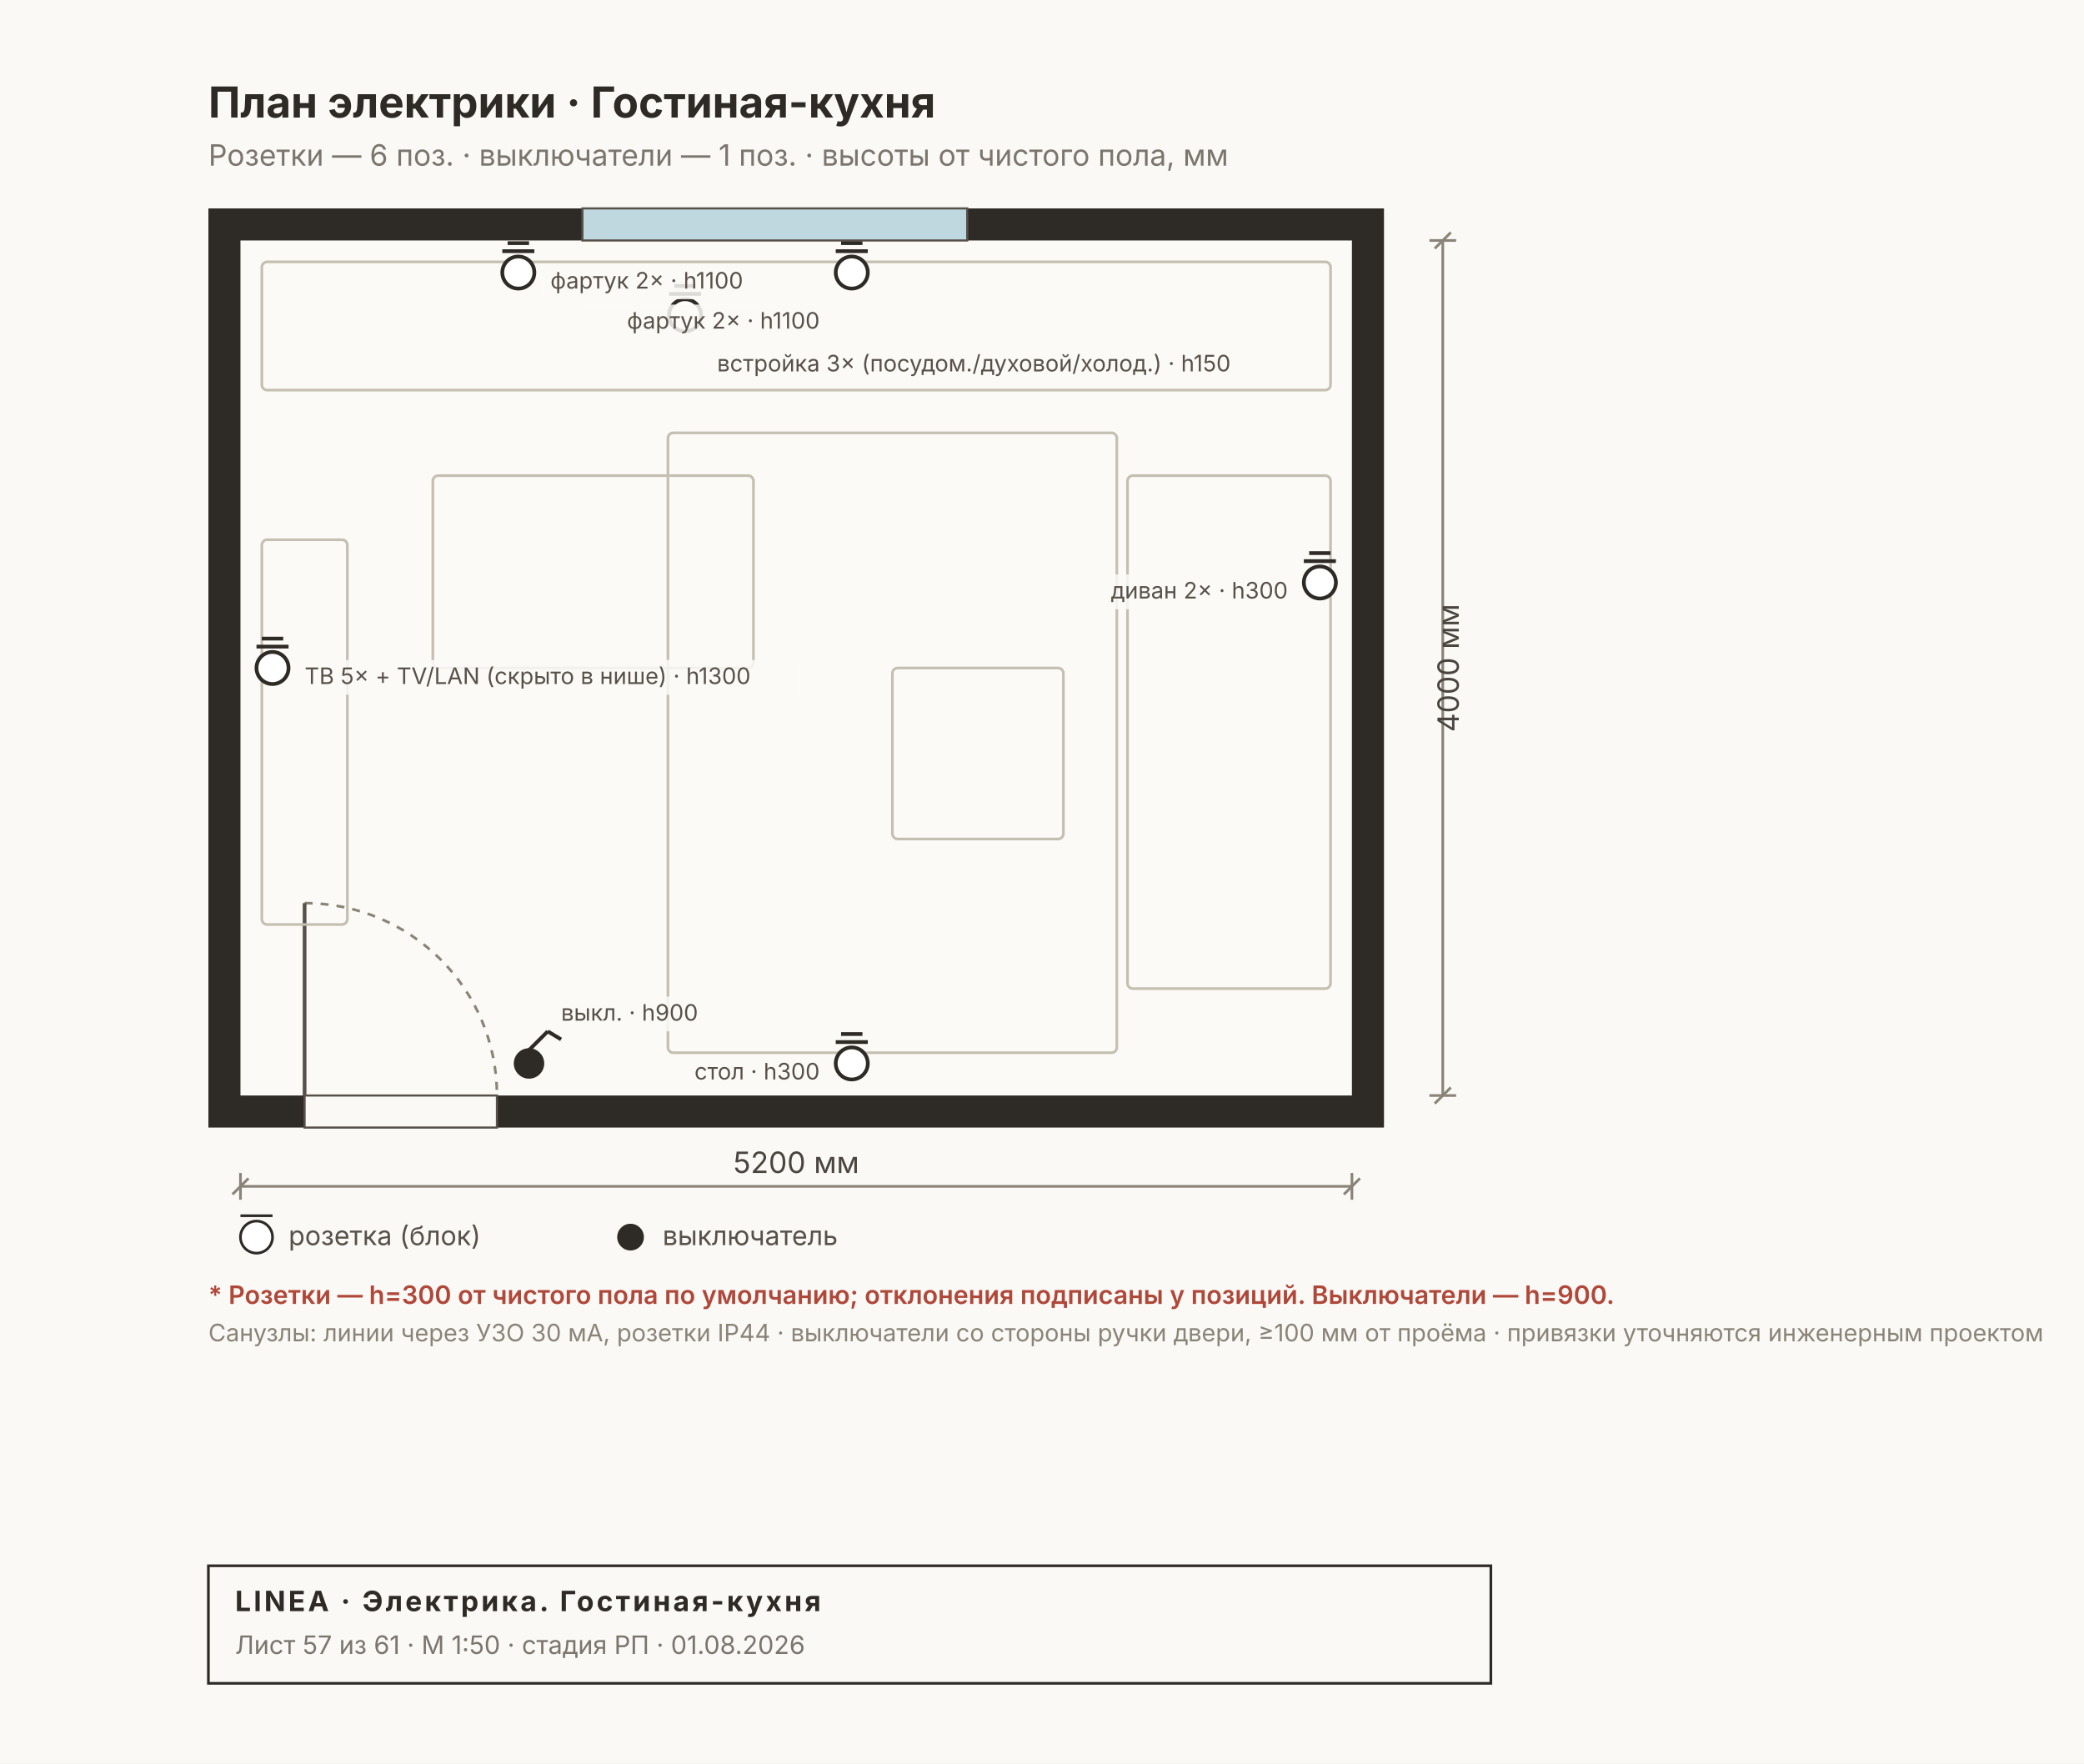
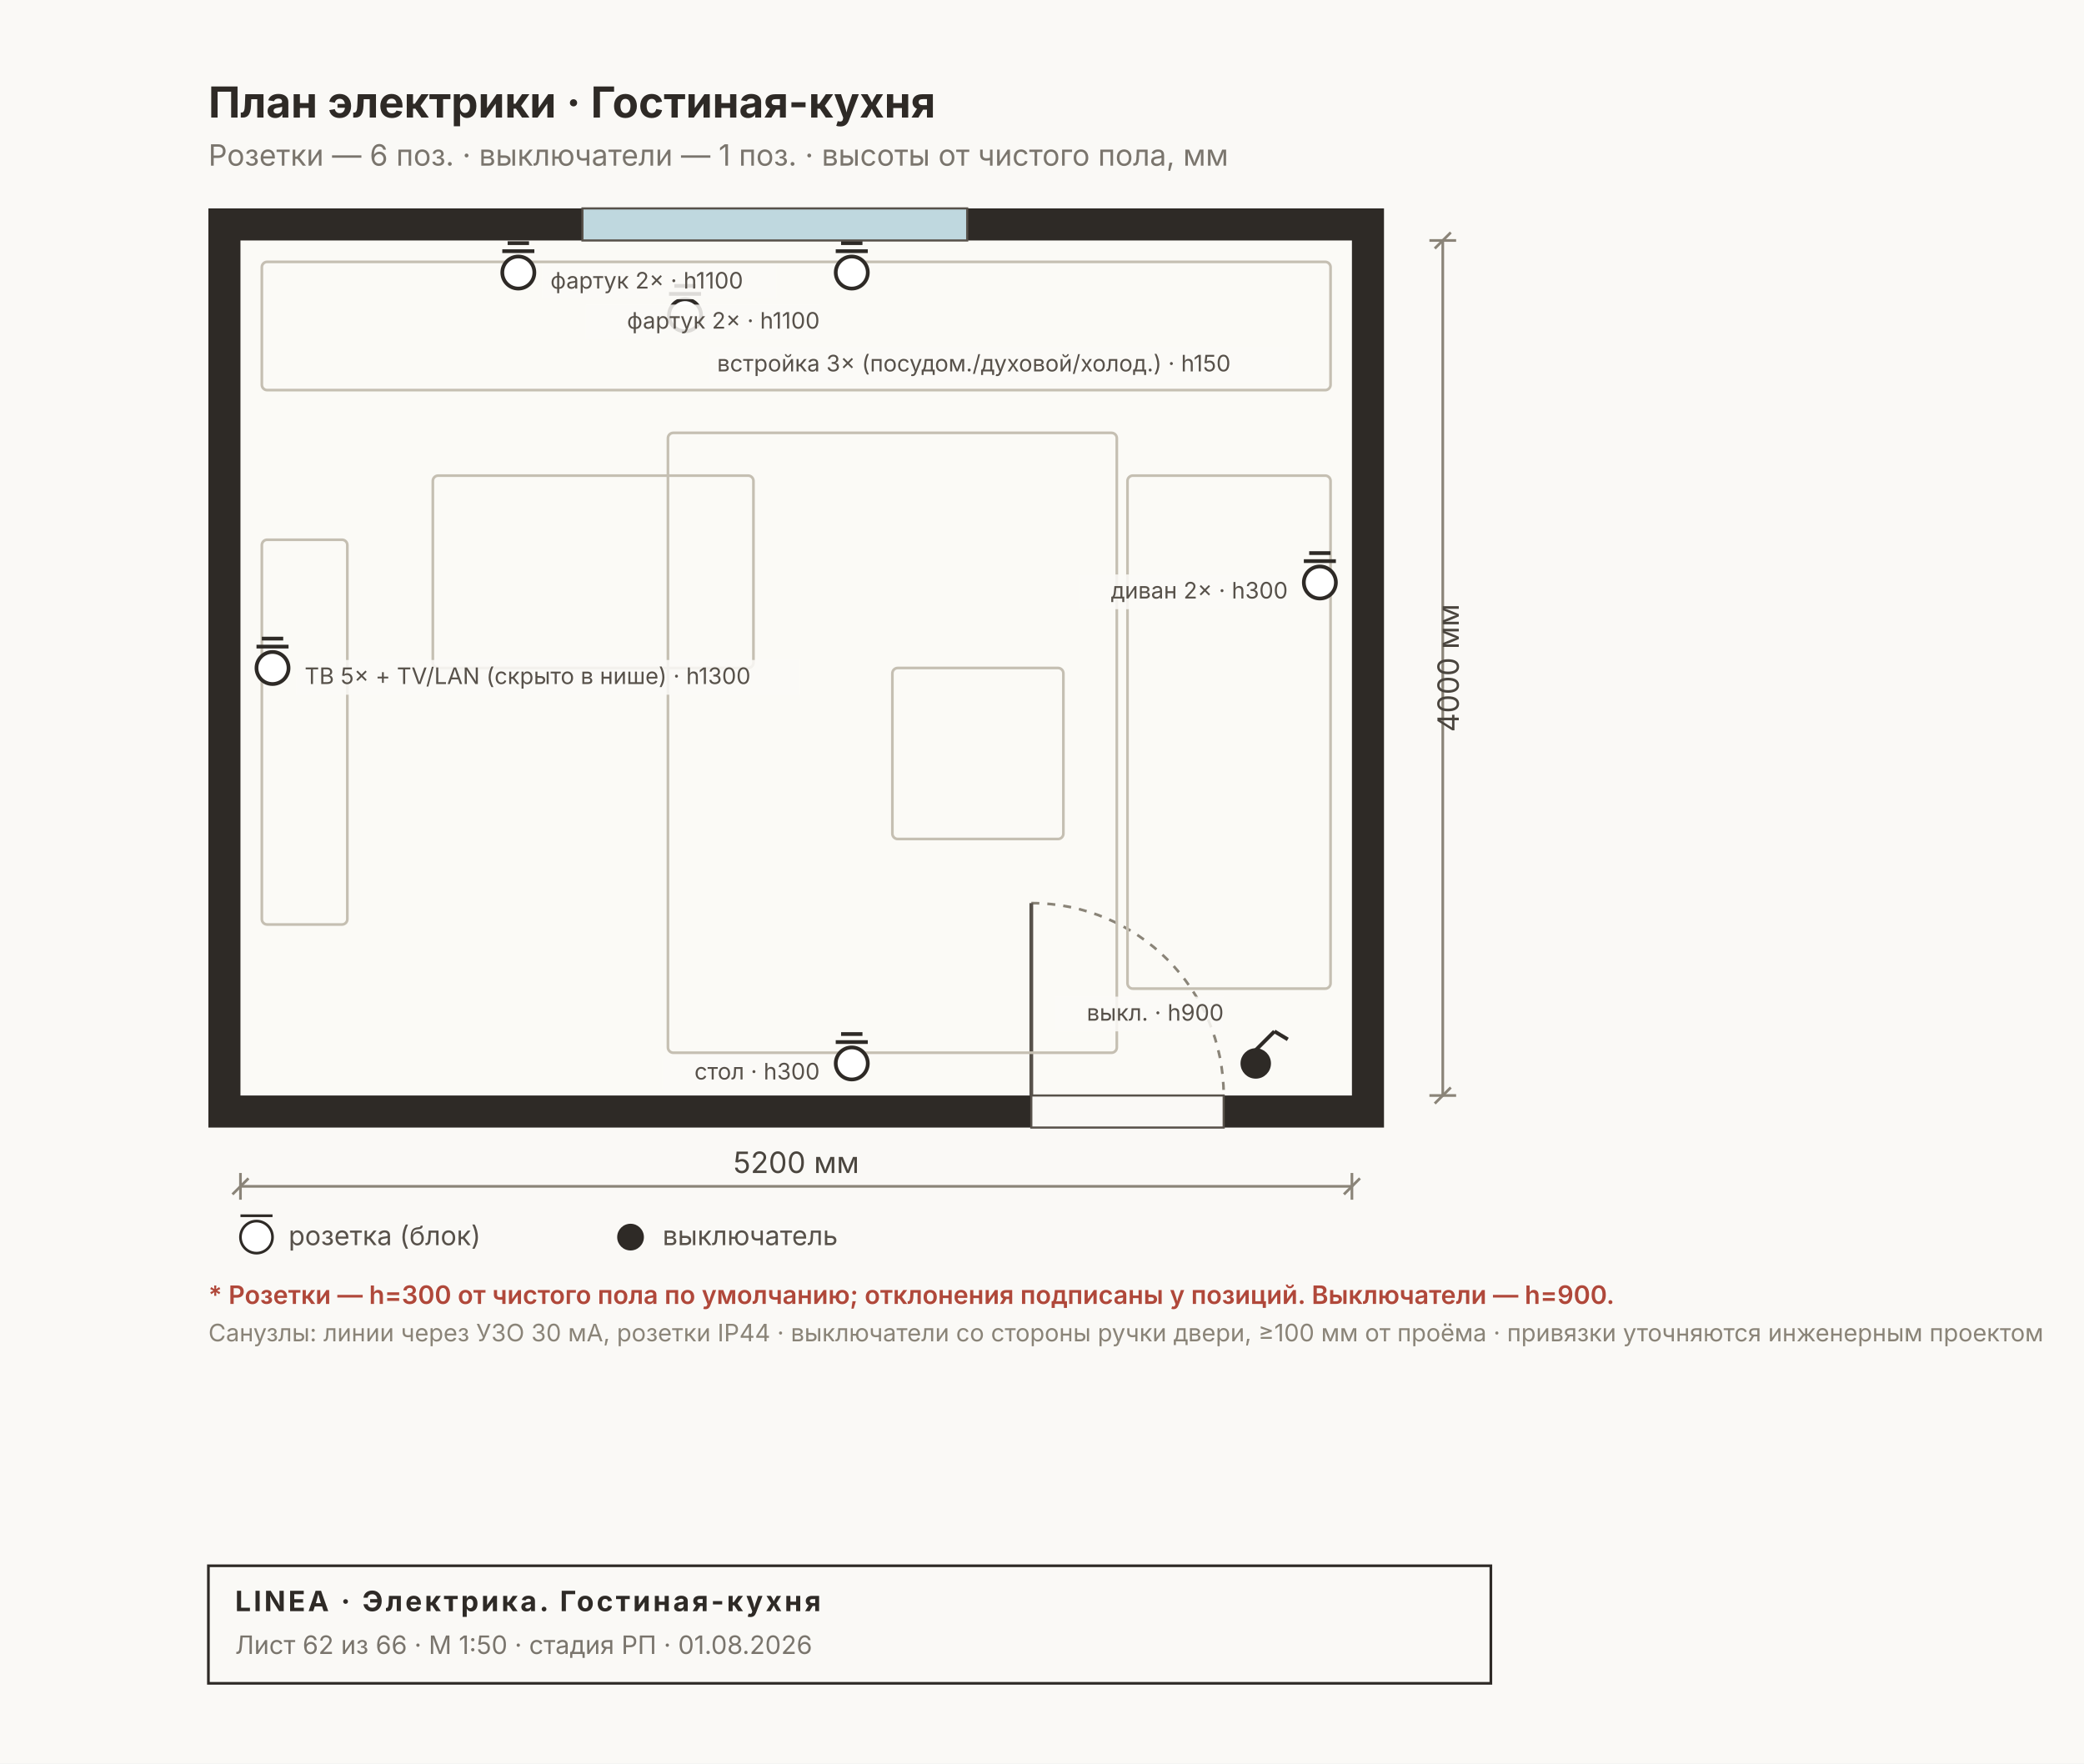
<svg xmlns="http://www.w3.org/2000/svg" width="780" height="660" viewBox="0 0 780 660" font-family="Inter, &quot;Helvetica Neue&quot;, Arial, sans-serif">
  <rect width="780" height="660" fill="#FAF9F6" />
  <rect x="78" y="78" width="440" height="344" fill="#2E2A26" />
  <rect x="90" y="90" width="416" height="320" fill="#FBFAF6" />
  <rect x="218" y="78" width="144" height="12" fill="#BFD8DF" stroke="#57514A" stroke-width="0.8" />
-   <rect x="114" y="410" width="72" height="12" fill="#FAF9F6" stroke="#57514A" stroke-width="0.8" />
-   <path d="M 114 338 A 72 72 0 0 1 186 410" fill="none" stroke="#8A8478" stroke-width="1" stroke-dasharray="3 3" />
-   <line x1="114" y1="410" x2="114" y2="338" stroke="#57514A" stroke-width="1.4" />
+   <rect x="386" y="410" width="72" height="12" fill="#FAF9F6" stroke="#57514A" stroke-width="0.8" />
+   <path d="M 386 338 A 72 72 0 0 1 458 410" fill="none" stroke="#8A8478" stroke-width="1" stroke-dasharray="3 3" />
+   <line x1="386" y1="410" x2="386" y2="338" stroke="#57514A" stroke-width="1.4" />
  <rect x="98" y="98" width="400" height="48" fill="none" stroke="#C5BFB2" stroke-width="1" rx="2" />
  <rect x="250" y="162" width="168" height="232" fill="none" stroke="#C5BFB2" stroke-width="1" rx="2" />
  <rect x="162" y="178" width="120" height="72" fill="none" stroke="#C5BFB2" stroke-width="1" rx="2" />
  <rect x="422" y="178" width="76" height="192" fill="none" stroke="#C5BFB2" stroke-width="1" rx="2" />
  <rect x="334" y="250" width="64" height="64" fill="none" stroke="#C5BFB2" stroke-width="1" rx="2" />
  <rect x="98" y="202" width="32" height="144" fill="none" stroke="#C5BFB2" stroke-width="1" rx="2" />
  <g stroke="#2E2A26" stroke-width="1.4">
-     <circle cx="198" cy="398" r="5" fill="#2E2A26" />
-     <line x1="198" y1="393" x2="205" y2="386" />
-     <line x1="205" y1="386" x2="210" y2="389" />
+     <circle cx="470" cy="398" r="5" fill="#2E2A26" />
+     <line x1="470" y1="393" x2="477" y2="386" />
+     <line x1="477" y1="386" x2="482" y2="389" />
  </g>
  <g stroke="#2E2A26" stroke-width="1.4">
    <circle cx="194" cy="102" r="6" fill="#FFF" />
    <line x1="188" y1="94" x2="200" y2="94" />
    <line x1="190" y1="91" x2="198" y2="91" />
  </g>
  <g stroke="#2E2A26" stroke-width="1.4">
    <circle cx="318.8" cy="102" r="6" fill="#FFF" />
    <line x1="312.8" y1="94" x2="324.8" y2="94" />
    <line x1="314.8" y1="91" x2="322.8" y2="91" />
  </g>
  <g stroke="#2E2A26" stroke-width="1.4">
    <circle cx="256.4" cy="118" r="6" fill="#FFF" />
    <line x1="250.4" y1="110" x2="262.4" y2="110" />
    <line x1="252.4" y1="107" x2="260.4" y2="107" />
  </g>
  <g stroke="#2E2A26" stroke-width="1.4">
    <circle cx="102" cy="250" r="6" fill="#FFF" />
    <line x1="96" y1="242" x2="108" y2="242" />
    <line x1="98" y1="239" x2="106" y2="239" />
  </g>
  <g stroke="#2E2A26" stroke-width="1.4">
    <circle cx="494" cy="218" r="6" fill="#FFF" />
    <line x1="488" y1="210" x2="500" y2="210" />
    <line x1="490" y1="207" x2="498" y2="207" />
  </g>
  <g stroke="#2E2A26" stroke-width="1.4">
    <circle cx="318.8" cy="398" r="6" fill="#FFF" />
    <line x1="312.8" y1="390" x2="324.8" y2="390" />
    <line x1="314.8" y1="387" x2="322.8" y2="387" />
  </g>
-   <rect x="207" y="373" width="63.6" height="13" fill="#FBFAF6D9" />
-   <text x="210" y="382" font-size="8.5" fill="#57514A" text-anchor="start">выкл. · h900</text>
+   <rect x="394.4" y="373" width="63.6" height="13" fill="#FBFAF6D9" />
+   <text x="458" y="382" font-size="8.5" fill="#57514A" text-anchor="end">выкл. · h900</text>
  <rect x="203" y="99" width="87.6" height="13" fill="#FBFAF6D9" />
  <text x="206" y="108" font-size="8.5" fill="#57514A" text-anchor="start">фартук 2× · h1100</text>
  <rect x="219.2" y="114" width="87.6" height="13" fill="#FBFAF6D9" />
  <text x="306.8" y="123" font-size="8.5" fill="#57514A" text-anchor="end">фартук 2× · h1100</text>
  <rect x="265.4" y="130" width="217.2" height="13" fill="#FBFAF6D9" />
  <text x="268.4" y="139" font-size="8.5" fill="#57514A" text-anchor="start">встройка 3× (посудом./духовой/холод.) · h150</text>
  <rect x="111" y="247" width="188.4" height="13" fill="#FBFAF6D9" />
  <text x="114" y="256" font-size="8.5" fill="#57514A" text-anchor="start">ТВ 5× + TV/LAN (скрыто в нише) · h1300</text>
  <rect x="404" y="215" width="78" height="13" fill="#FBFAF6D9" />
  <text x="482" y="224" font-size="8.5" fill="#57514A" text-anchor="end">диван 2× · h300</text>
  <rect x="248" y="395" width="58.8" height="13" fill="#FBFAF6D9" />
  <text x="306.8" y="404" font-size="8.5" fill="#57514A" text-anchor="end">стол · h300</text>
  <text x="78" y="44" font-size="16" font-weight="700" fill="#2E2A26">План электрики · Гостиная-кухня</text>
  <text x="78" y="62" font-size="11" fill="#7A756D">Розетки — 6 поз. · выключатели — 1 поз. · высоты от чистого пола, мм</text>
  <g stroke="#8A8478" stroke-width="1" fill="none">
    <line x1="90" y1="444" x2="506" y2="444" />
    <line x1="90" y1="439" x2="90" y2="449" />
    <line x1="506" y1="439" x2="506" y2="449" />
    <line x1="87" y1="447" x2="93" y2="441" />
    <line x1="503" y1="447" x2="509" y2="441" />
  </g>
  <text x="298" y="439" font-size="11" fill="#4A453E" text-anchor="middle">5200 мм</text>
  <g stroke="#8A8478" stroke-width="1" fill="none">
    <line x1="540" y1="90" x2="540" y2="410" />
    <line x1="535" y1="90" x2="545" y2="90" />
    <line x1="535" y1="410" x2="545" y2="410" />
    <line x1="537" y1="93" x2="543" y2="87" />
    <line x1="537" y1="413" x2="543" y2="407" />
  </g>
  <text x="546" y="250" font-size="11" fill="#4A453E" transform="rotate(-90 546 250)" text-anchor="middle">4000 мм</text>
  <g font-size="10" fill="#57514A">
    <circle cx="96" cy="463" r="6" fill="#FFF" stroke="#2E2A26" />
    <line x1="90" y1="455" x2="102" y2="455" stroke="#2E2A26" />
    <text x="108" y="466">розетка (блок)</text>
    <circle cx="236" cy="463" r="5" fill="#2E2A26" />
    <text x="248" y="466">выключатель</text>
  </g>
  <text x="78" y="488" font-size="9.5" font-weight="600" fill="#B0483A">* Розетки — h=300 от чистого пола по умолчанию; отклонения подписаны у позиций. Выключатели — h=900.</text>
  <text x="78" y="502" font-size="9" fill="#8A8478">Санузлы: линии через УЗО 30 мА, розетки IP44 · выключатели со стороны ручки двери, ≥100 мм от проёма · привязки уточняются инженерным проектом</text>
  <g>
    <rect x="78" y="586" width="480" height="44" fill="none" stroke="#2E2A26" stroke-width="1" />
    <text x="88" y="603" font-size="10.5" font-weight="700" fill="#2E2A26" letter-spacing="1">LINEA · Электрика. Гостиная-кухня</text>
-     <text x="88" y="619" font-size="9.5" fill="#7A756D">Лист 57 из 61 · М 1:50 · стадия РП · 01.08.2026</text>
+     <text x="88" y="619" font-size="9.5" fill="#7A756D">Лист 62 из 66 · М 1:50 · стадия РП · 01.08.2026</text>
  </g>
</svg>
